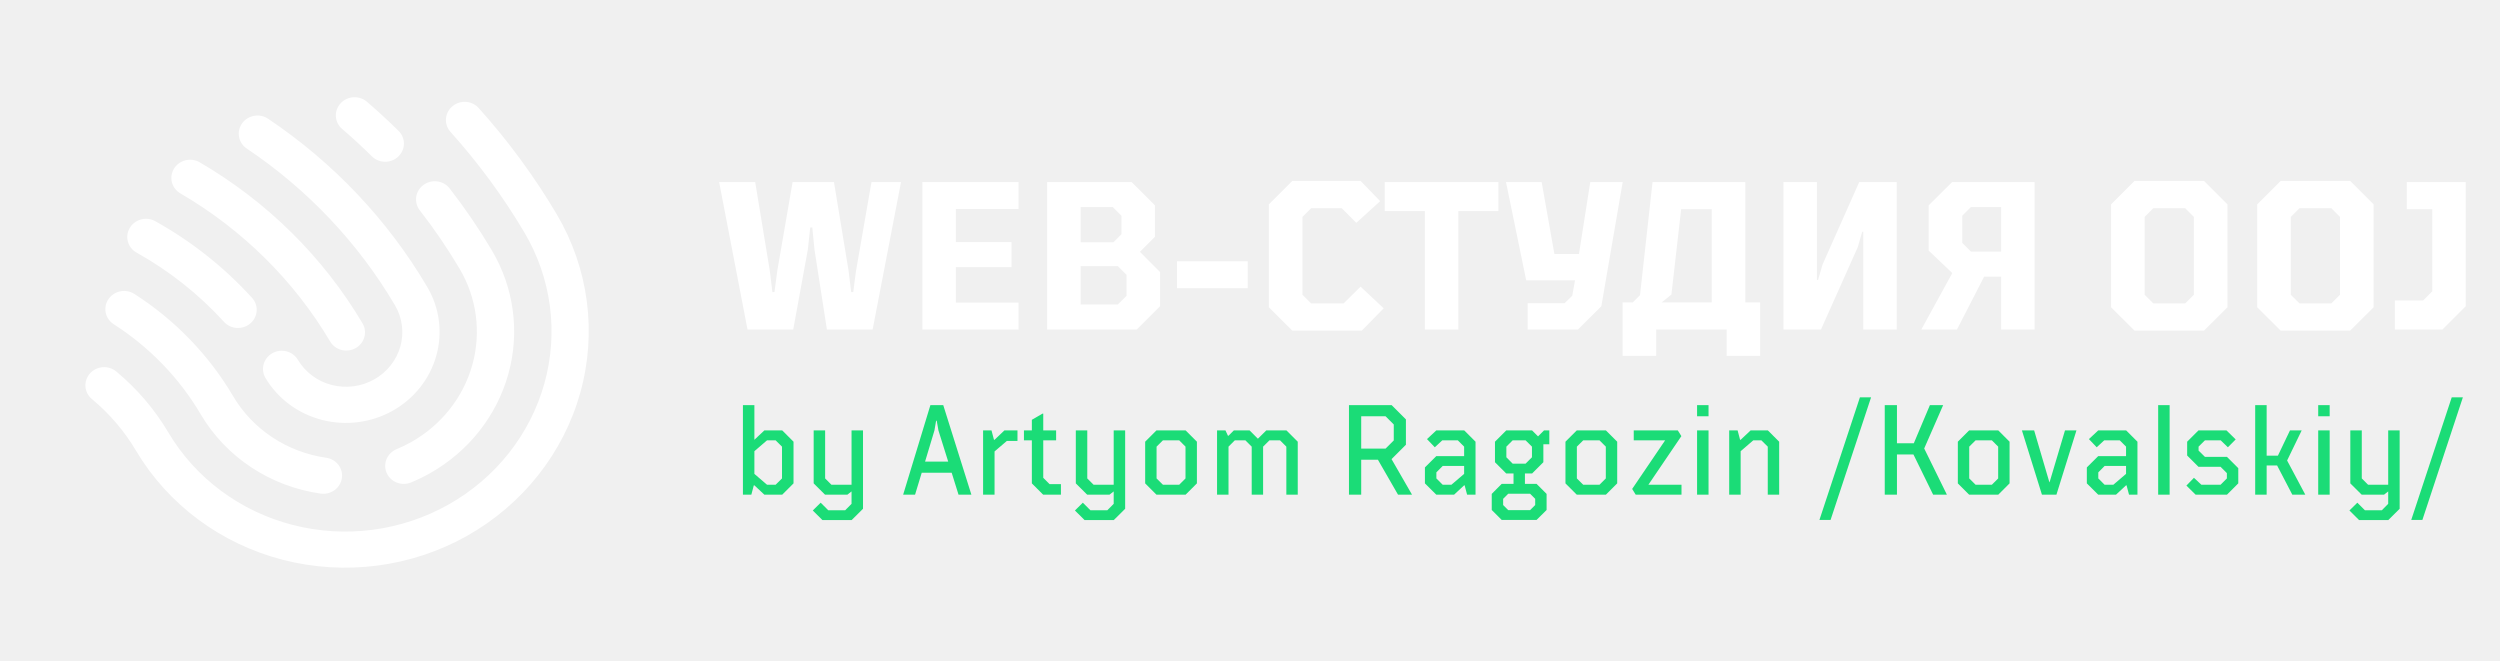
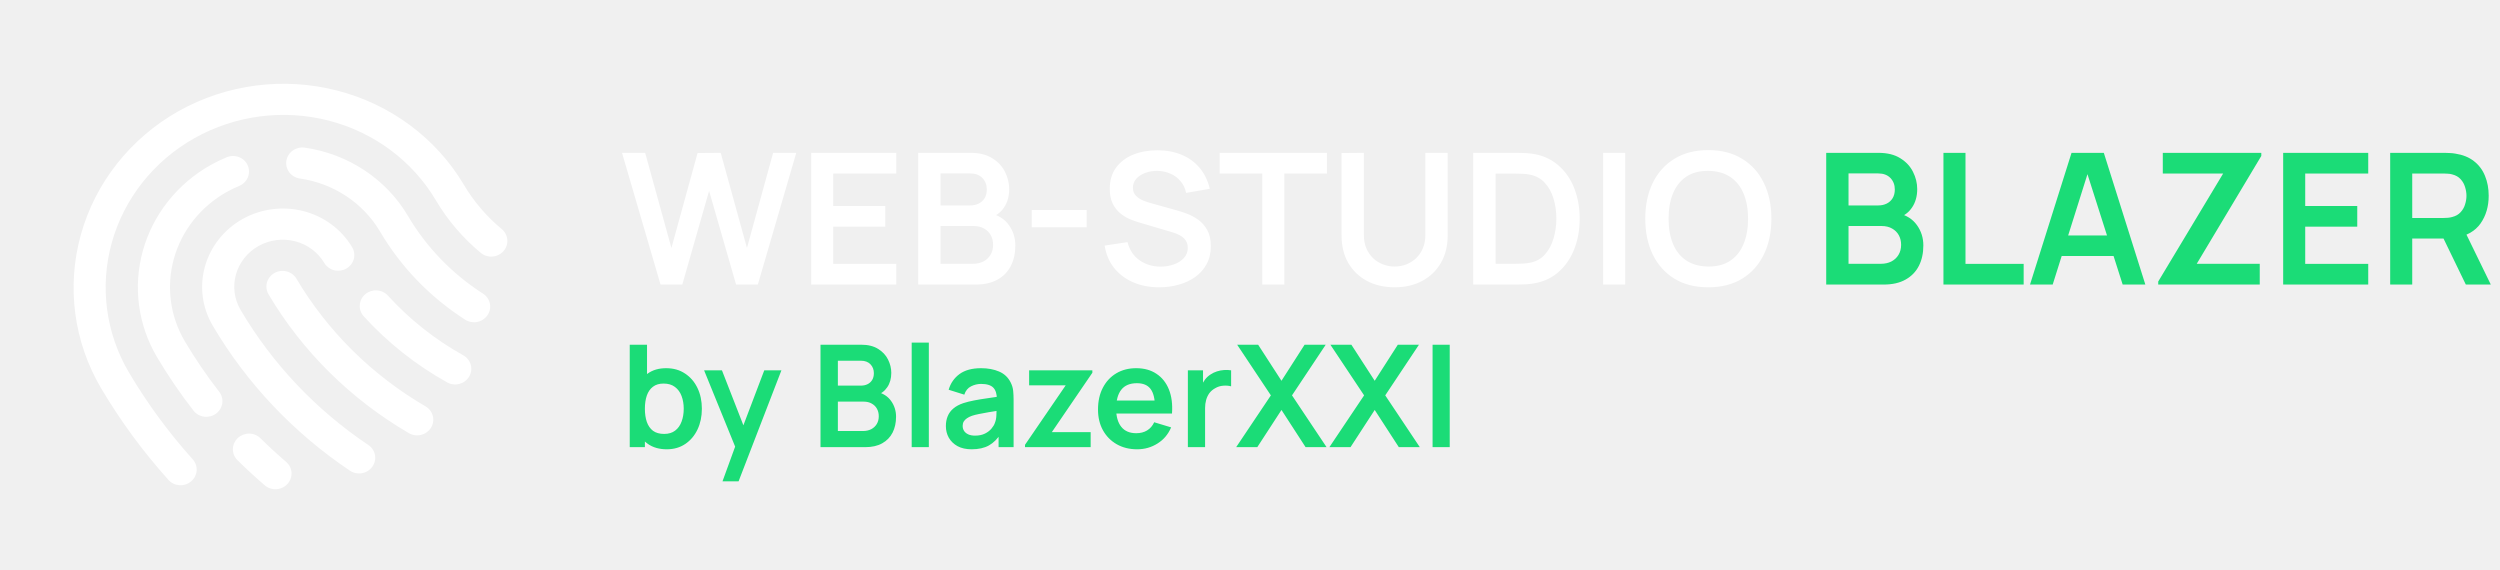
- <svg xmlns="http://www.w3.org/2000/svg" width="212" height="56" viewBox="0 0 212 56" fill="none">
-   <path d="M67.213 15.44H70.72L71.96 22.963L72.179 24.765H72.355L72.592 22.963L73.902 15.44H76.407L73.999 27.946H70.123L69.068 21.161L68.883 19.289H68.707L68.505 21.161L67.266 27.946H63.39L60.982 15.44H64.04L65.28 22.963L65.499 24.765H65.675L65.913 22.963L67.213 15.44ZM86.374 27.946H78.217V15.44H86.374V17.725H81.056V20.528H85.776V22.655H81.056V25.661H86.374V27.946ZM88.799 15.44H95.962L97.94 17.417V20.08L96.665 21.355L98.371 23.068V25.969L96.393 27.946H88.799V15.44ZM95.101 19.86V18.296L94.363 17.558H91.638V20.546H94.415L95.101 19.86ZM95.532 25.081V23.306L94.793 22.567H91.638V25.819H94.793L95.532 25.081ZM105.806 24.439H99.812V22.154H105.806V24.439ZM115.483 28.034H109.585L107.599 26.057V17.329L109.585 15.343H115.377L117.039 17.057L115.017 18.894L113.778 17.654H111.185L110.447 18.393V24.993L111.185 25.731H113.936L115.377 24.308L117.337 26.145L115.483 28.034ZM120.827 17.9H117.425V15.44H127.067V17.9H123.666V27.946H120.827V17.9ZM133.808 27.946H129.545V25.714H132.674L133.325 25.081L133.562 23.771H129.422L127.708 15.44H130.732L131.813 21.539H133.896L134.854 15.44H137.605L135.794 25.969L133.808 27.946ZM140.444 30.179H137.596V25.644H138.458L139.073 25.028L140.136 15.44H148.002V25.644H149.259V30.179H146.42V27.946H140.444V30.179ZM142.562 17.742L141.736 24.976L140.91 25.644H145.155V17.742H142.562ZM157.539 20.959L154.418 27.946H151.237V15.44H154.076V23.736H154.172L154.55 22.436L157.662 15.44H160.843V27.946H158.004V19.649H157.917L157.539 20.959ZM169.694 23.464H168.252L165.95 27.946H162.926L165.554 23.156L163.55 21.249V17.417L165.537 15.44H172.533V27.946H169.694V23.464ZM169.694 17.558H167.136L166.398 18.296V20.599L167.136 21.337H169.694V17.558ZM181.005 28.034L179.019 26.057V17.329L181.005 15.343H186.903L188.889 17.329V26.057L186.903 28.034H181.005ZM186.042 24.993V18.393L185.303 17.654H182.605L181.867 18.393V24.993L182.605 25.731H185.303L186.042 24.993ZM193.398 28.034L191.412 26.057V17.329L193.398 15.343H199.295L201.282 17.329V26.057L199.295 28.034H193.398ZM198.434 24.993V18.393L197.696 17.654H194.998L194.259 18.393V24.993L194.998 25.731H197.696L198.434 24.993ZM207.118 27.946H203.083V25.477H205.483L206.256 24.703V17.742H204.094V15.44H209.095V25.969L207.118 27.946Z" fill="white" />
-   <path d="M63 34.357H63.972V37.295L64.815 36.5H66.335L67.291 37.456V40.99L66.335 41.946H64.815L63.972 41.157H63.923L63.714 41.946H63V34.357ZM65.771 41.108L66.314 40.571V37.875L65.771 37.338H65.046L63.972 38.262V40.185L65.046 41.108H65.771ZM73.183 43.144L72.222 44.1H69.74L68.924 43.289L69.595 42.628L70.234 43.268H71.674L72.211 42.725V41.672L71.862 41.946H69.96L68.999 40.99V36.5H69.971V40.571L70.508 41.108H72.211V36.5H73.183V43.144ZM82.373 41.946H81.282L80.702 40.088H78.162L77.598 41.946H76.588L78.897 34.357H79.988L82.373 41.946ZM79.381 35.678L79.241 36.5L78.446 39.143H80.407L79.579 36.5L79.434 35.678H79.381ZM84.29 37.295H84.338L85.171 36.5H86.282V37.392H85.38L84.338 38.283V41.946H83.366V36.5H84.08L84.29 37.295ZM87.501 37.338H86.83V36.5H87.501V35.598L88.415 35.071H88.468V36.5H89.559V37.338H88.468V40.518L89.005 41.055H89.967V41.946H88.457L87.501 40.99V37.338ZM95.413 43.144L94.451 44.1H91.97L91.154 43.289L91.825 42.628L92.464 43.268H93.904L94.441 42.725V41.672L94.091 41.946H92.19L91.229 40.99V36.5H92.201V40.571L92.738 41.108H94.441V36.5H95.413V43.144ZM100.542 36.5L101.498 37.456V40.99L100.542 41.946H98.066L97.11 40.99V37.456L98.066 36.5H100.542ZM98.619 37.338L98.077 37.875V40.571L98.619 41.108H99.994L100.531 40.571V37.875L99.994 37.338H98.619ZM107.653 37.338L107.111 37.875V41.946H106.144V37.875L105.607 37.338H104.715L104.178 37.875V41.946H103.206V36.5H103.92L104.13 36.951H104.178L104.629 36.5H105.967L106.67 37.204L107.379 36.5H109.093L110.049 37.456V41.946H109.082V37.875L108.545 37.338H107.653ZM119.738 41.946H118.551L116.848 38.987H115.43V41.946H114.393V34.357H118.014L119.222 35.565V37.714L118.003 38.933L119.738 41.946ZM118.191 35.995L117.498 35.302H115.43V38.041H117.498L118.191 37.349V35.995ZM124.169 36.5L125.125 37.456V41.946H124.41L124.201 41.157H124.158L123.309 41.946H121.795L120.833 40.99V39.637L121.795 38.681H124.158V37.875L123.621 37.338H122.31L121.671 37.929L121.01 37.236L121.795 36.5H124.169ZM122.342 39.513L121.805 40.056V40.571L122.342 41.108H123.078L124.158 40.185V39.513H122.342ZM130.302 41.033L131.151 41.882V43.246L130.302 44.089H127.343L126.499 43.246V41.882L127.343 41.033H128.347V40.152H127.729L126.773 39.196V37.456L127.729 36.5H129.921L130.426 37.005L130.931 36.5H131.382V37.676H130.877V39.196L129.921 40.152H129.314V41.033H130.302ZM128.277 37.338L127.74 37.875V38.777L128.277 39.32H129.368L129.91 38.777V37.875L129.368 37.338H128.277ZM127.896 41.871L127.466 42.301V42.827L127.896 43.257H129.754L130.184 42.827V42.301L129.754 41.871H127.896ZM136.183 36.5L137.139 37.456V40.99L136.183 41.946H133.707L132.751 40.99V37.456L133.707 36.5H136.183ZM134.26 37.338L133.718 37.875V40.571L134.26 41.108H135.635L136.173 40.571V37.875L135.635 37.338H134.26ZM138.707 41.946L138.407 41.463L141.205 37.338H138.541V36.5H142.279L142.58 36.983L139.782 41.108H142.591V41.946H138.707ZM143.912 36.5H144.884V41.946H143.912V36.5ZM144.884 35.302H143.912V34.357H144.884V35.302ZM150.873 41.946H149.906V37.875L149.363 37.338H148.681L147.607 38.262V41.946H146.635V36.5H147.349L147.559 37.295H147.607L148.45 36.5H149.917L150.873 37.456V41.946ZM155.233 44.089H154.288L157.72 33.696H158.666L155.233 44.089ZM163.655 34.357H164.778L163.172 38.031L165.095 41.946H163.929L162.259 38.536H160.862V41.946H159.826V34.357H160.862V37.59H162.291L163.655 34.357ZM169.456 36.5L170.412 37.456V40.99L169.456 41.946H166.98L166.024 40.99V37.456L166.98 36.5H169.456ZM167.533 37.338L166.99 37.875V40.571L167.533 41.108H168.908L169.445 40.571V37.875L168.908 37.338H167.533ZM174.386 41.946H173.156L171.459 36.5H172.496L173.785 40.888H173.806L175.111 36.5H176.083L174.386 41.946ZM180.3 36.5L181.256 37.456V41.946H180.541L180.332 41.157H180.289L179.44 41.946H177.926L176.964 40.99V39.637L177.926 38.681H180.289V37.875L179.752 37.338H178.441L177.802 37.929L177.141 37.236L177.926 36.5H180.3ZM178.473 39.513L177.936 40.056V40.571L178.473 41.108H179.209L180.289 40.185V39.513H178.473ZM183.012 34.357H183.984V41.946H183.012V34.357ZM189.806 40.99L188.85 41.946H186.186L185.407 41.178L186.046 40.518L186.68 41.108H188.302L188.839 40.571V40.12L188.302 39.583H186.428L185.471 38.627V37.456L186.428 36.5H188.807L189.586 37.263L188.925 37.929L188.313 37.338H186.981L186.438 37.875V38.208L186.981 38.745H188.85L189.806 39.701V40.99ZM194.189 36.5H195.182L193.947 39.051L195.488 41.946H194.387L193.098 39.47H192.212V41.946H191.24V34.357H192.212V38.638H193.168L194.189 36.5ZM196.584 36.5H197.556V41.946H196.584V36.5ZM197.556 35.302H196.584V34.357H197.556V35.302ZM203.491 43.144L202.529 44.1H200.048L199.232 43.289L199.903 42.628L200.542 43.268H201.982L202.519 42.725V41.672L202.17 41.946H200.268L199.307 40.99V36.5H200.279V40.571L200.816 41.108H202.519V36.5H203.491V43.144ZM205.419 44.089H204.474L207.906 33.696H208.851L205.419 44.089Z" fill="#1BDC77" />
-   <path d="M19.767 33.592C17.713 30.105 14.845 27.137 11.392 24.925C11.043 24.702 10.616 24.622 10.205 24.704C9.794 24.787 9.433 25.023 9.2 25.363C8.967 25.702 8.883 26.117 8.964 26.515C9.046 26.914 9.287 27.264 9.635 27.488C12.681 29.44 15.211 32.059 17.023 35.135C18.081 36.928 19.544 38.464 21.303 39.628C23.062 40.791 25.072 41.553 27.181 41.856C27.596 41.916 28.019 41.815 28.358 41.573C28.697 41.331 28.924 40.969 28.988 40.566C29.053 40.163 28.951 39.753 28.703 39.426C28.456 39.098 28.084 38.88 27.67 38.82C26.029 38.585 24.465 37.992 23.097 37.087C21.729 36.182 20.59 34.987 19.767 33.592ZM30.159 29.52C29.795 29.724 29.363 29.781 28.958 29.677C28.553 29.572 28.208 29.316 28 28.964C24.936 23.793 20.564 19.47 15.296 16.398C15.118 16.295 14.963 16.159 14.84 15.997C14.717 15.835 14.628 15.651 14.578 15.456C14.528 15.26 14.518 15.057 14.55 14.857C14.581 14.658 14.652 14.466 14.76 14.293C14.867 14.12 15.009 13.969 15.176 13.848C15.344 13.728 15.534 13.64 15.736 13.591C15.937 13.542 16.147 13.531 16.352 13.561C16.558 13.59 16.755 13.658 16.933 13.762C22.66 17.1 27.412 21.8 30.744 27.421C30.953 27.773 31.008 28.192 30.898 28.586C30.789 28.979 30.523 29.315 30.159 29.52ZM33.306 34.828C31.486 35.849 29.327 36.129 27.304 35.608C25.28 35.088 23.556 33.808 22.511 32.05C22.303 31.698 22.247 31.279 22.357 30.885C22.467 30.492 22.733 30.156 23.097 29.951C23.46 29.747 23.892 29.69 24.297 29.794C24.702 29.898 25.047 30.155 25.256 30.507C25.882 31.563 26.916 32.332 28.13 32.644C29.345 32.957 30.641 32.788 31.732 32.174C32.824 31.56 33.622 30.552 33.952 29.372C34.281 28.191 34.114 26.934 33.488 25.878C30.373 20.594 26.081 16.056 20.922 12.595C20.752 12.481 20.606 12.335 20.494 12.165C20.383 11.996 20.306 11.807 20.27 11.609C20.234 11.41 20.238 11.207 20.283 11.01C20.327 10.813 20.412 10.626 20.531 10.46C20.649 10.294 20.801 10.152 20.976 10.043C21.151 9.933 21.346 9.858 21.551 9.822C21.755 9.785 21.965 9.788 22.168 9.83C22.371 9.873 22.563 9.953 22.733 10.068C28.275 13.785 32.886 18.659 36.232 24.336C37.273 26.096 37.55 28.189 37.001 30.157C36.453 32.124 35.124 33.804 33.306 34.828ZM39.601 45.445C34.869 48.099 29.256 48.828 23.995 47.474C18.733 46.12 14.252 42.792 11.535 38.221C10.554 36.562 9.288 35.08 7.791 33.837C7.473 33.574 7.277 33.197 7.246 32.792C7.215 32.386 7.351 31.984 7.624 31.674C7.898 31.364 8.286 31.172 8.704 31.139C9.122 31.105 9.536 31.235 9.854 31.498C11.623 32.966 13.12 34.718 14.279 36.678C16.575 40.55 20.366 43.369 24.82 44.515C29.274 45.662 34.025 45.042 38.027 42.791C42.03 40.541 44.957 36.844 46.165 32.515C47.372 28.186 46.76 23.579 44.465 19.707C42.668 16.675 40.57 13.82 38.202 11.184C38.065 11.033 37.961 10.857 37.895 10.666C37.829 10.475 37.803 10.273 37.817 10.072C37.832 9.871 37.887 9.674 37.98 9.493C38.072 9.312 38.201 9.15 38.358 9.017C38.514 8.884 38.697 8.782 38.894 8.717C39.091 8.652 39.299 8.625 39.506 8.638C39.714 8.651 39.916 8.704 40.102 8.793C40.288 8.882 40.453 9.006 40.59 9.158C43.093 11.943 45.31 14.96 47.209 18.165C49.916 22.742 50.635 28.185 49.209 33.299C47.782 38.413 44.327 42.782 39.601 45.445ZM21.231 27.426C20.916 27.696 20.504 27.834 20.085 27.81C19.667 27.786 19.276 27.602 18.999 27.298C16.872 24.96 14.366 22.975 11.579 21.419C11.4 21.319 11.242 21.186 11.116 21.026C10.99 20.866 10.898 20.684 10.845 20.489C10.791 20.295 10.778 20.091 10.806 19.892C10.834 19.692 10.902 19.498 11.006 19.324C11.111 19.149 11.25 18.995 11.415 18.872C11.58 18.749 11.769 18.658 11.97 18.606C12.171 18.553 12.38 18.539 12.586 18.565C12.792 18.591 12.99 18.656 13.17 18.757C16.252 20.477 19.023 22.673 21.375 25.259C21.652 25.563 21.793 25.962 21.765 26.369C21.738 26.775 21.546 27.155 21.231 27.426ZM36.454 40.137C35.938 40.426 35.405 40.685 34.857 40.911C34.665 40.99 34.46 41.032 34.252 41.034C34.044 41.036 33.838 40.998 33.646 40.923C33.454 40.847 33.279 40.736 33.132 40.595C32.984 40.453 32.867 40.285 32.787 40.1C32.625 39.725 32.623 39.303 32.782 38.925C32.861 38.738 32.977 38.568 33.123 38.424C33.27 38.28 33.444 38.165 33.635 38.086C34.062 37.91 34.478 37.709 34.88 37.483C37.425 36.048 39.285 33.696 40.053 30.942C40.821 28.188 40.434 25.258 38.976 22.793C37.957 21.073 36.828 19.417 35.597 17.834C35.345 17.51 35.237 17.101 35.295 16.698C35.354 16.294 35.575 15.929 35.911 15.683C36.246 15.436 36.668 15.328 37.083 15.383C37.498 15.438 37.873 15.65 38.126 15.974C39.435 17.659 40.636 19.421 41.721 21.25C43.594 24.419 44.092 28.187 43.105 31.728C42.117 35.268 39.725 38.293 36.454 40.137ZM33.775 13.275C33.626 13.417 33.45 13.529 33.257 13.605C33.064 13.681 32.858 13.719 32.65 13.718C32.443 13.716 32.237 13.675 32.047 13.597C31.856 13.518 31.683 13.404 31.538 13.26C30.727 12.458 29.877 11.675 29.01 10.932C28.855 10.8 28.728 10.638 28.638 10.457C28.547 10.276 28.494 10.08 28.482 9.879C28.469 9.677 28.498 9.476 28.566 9.285C28.634 9.094 28.74 8.918 28.878 8.766C29.016 8.615 29.183 8.491 29.37 8.402C29.557 8.313 29.76 8.26 29.967 8.247C30.174 8.234 30.382 8.261 30.578 8.326C30.775 8.39 30.956 8.492 31.111 8.625C32.034 9.416 32.94 10.25 33.803 11.104C33.948 11.248 34.062 11.418 34.139 11.605C34.217 11.791 34.255 11.991 34.252 12.193C34.249 12.395 34.206 12.594 34.124 12.78C34.042 12.965 33.923 13.134 33.775 13.275Z" fill="white" />
+ <svg xmlns="http://www.w3.org/2000/svg" width="246" height="56" viewBox="0 0 246 56" fill="none">
+   <path d="M37.4 22.791C39.454 26.278 42.322 29.247 45.776 31.459C46.125 31.682 46.551 31.761 46.962 31.679C47.373 31.597 47.734 31.36 47.967 31.021C48.2 30.681 48.285 30.267 48.203 29.868C48.122 29.47 47.88 29.12 47.532 28.896C44.486 26.944 41.956 24.325 40.144 21.249C39.086 19.455 37.623 17.92 35.864 16.756C34.105 15.592 32.096 14.831 29.986 14.528C29.572 14.467 29.148 14.569 28.809 14.811C28.471 15.053 28.244 15.415 28.179 15.818C28.114 16.22 28.217 16.63 28.464 16.958C28.711 17.285 29.083 17.503 29.497 17.564C31.139 17.799 32.702 18.392 34.07 19.297C35.439 20.202 36.577 21.396 37.4 22.791ZM27.009 26.864C27.372 26.659 27.804 26.603 28.209 26.707C28.614 26.811 28.959 27.068 29.168 27.42C32.232 32.59 36.603 36.914 41.871 39.986C42.049 40.089 42.204 40.225 42.327 40.387C42.451 40.548 42.54 40.732 42.589 40.928C42.639 41.123 42.649 41.327 42.617 41.526C42.586 41.726 42.515 41.918 42.407 42.091C42.3 42.264 42.158 42.415 41.991 42.536C41.824 42.656 41.634 42.743 41.432 42.793C41.23 42.842 41.02 42.852 40.815 42.823C40.61 42.794 40.412 42.725 40.235 42.622C34.507 39.283 29.755 34.583 26.423 28.962C26.215 28.61 26.159 28.192 26.269 27.798C26.379 27.405 26.645 27.069 27.009 26.864ZM23.861 21.555C25.681 20.535 27.84 20.254 29.864 20.775C31.887 21.296 33.611 22.576 34.656 24.334C34.865 24.686 34.92 25.105 34.81 25.498C34.701 25.892 34.435 26.228 34.071 26.433C33.707 26.637 33.275 26.694 32.87 26.589C32.465 26.485 32.12 26.229 31.912 25.877C31.286 24.821 30.252 24.052 29.037 23.739C27.822 23.427 26.527 23.596 25.435 24.21C24.343 24.823 23.545 25.831 23.216 27.012C22.886 28.193 23.053 29.449 23.679 30.505C26.794 35.79 31.087 40.328 36.245 43.789C36.416 43.903 36.561 44.049 36.673 44.218C36.785 44.388 36.861 44.577 36.897 44.775C36.934 44.973 36.929 45.177 36.885 45.374C36.84 45.571 36.756 45.758 36.637 45.924C36.518 46.09 36.367 46.231 36.191 46.341C36.016 46.451 35.821 46.526 35.617 46.562C35.412 46.599 35.202 46.596 34.999 46.553C34.797 46.511 34.605 46.43 34.434 46.316C28.892 42.598 24.281 37.724 20.935 32.048C19.894 30.288 19.617 28.194 20.166 26.227C20.715 24.26 22.044 22.58 23.861 21.555ZM17.566 10.938C22.298 8.285 27.911 7.555 33.172 8.91C38.434 10.264 42.915 13.592 45.633 18.163C46.613 19.822 47.879 21.304 49.376 22.546C49.694 22.81 49.89 23.186 49.921 23.592C49.952 23.997 49.816 24.399 49.543 24.709C49.27 25.019 48.881 25.212 48.463 25.245C48.045 25.278 47.631 25.149 47.313 24.886C45.544 23.418 44.047 21.666 42.888 19.706C40.593 15.834 36.801 13.015 32.347 11.868C27.894 10.722 23.143 11.342 19.14 13.592C15.137 15.843 12.21 19.539 11.003 23.868C9.795 28.197 10.407 32.804 12.703 36.676C14.5 39.709 16.597 42.563 18.966 45.199C19.102 45.351 19.206 45.527 19.272 45.718C19.338 45.909 19.365 46.11 19.35 46.312C19.336 46.513 19.28 46.71 19.188 46.891C19.095 47.072 18.966 47.233 18.81 47.366C18.653 47.499 18.471 47.602 18.273 47.666C18.076 47.731 17.868 47.758 17.661 47.745C17.454 47.732 17.251 47.68 17.066 47.591C16.88 47.502 16.714 47.378 16.578 47.226C14.075 44.441 11.858 41.424 9.958 38.219C7.252 33.642 6.532 28.199 7.959 23.085C9.385 17.97 12.84 13.602 17.566 10.938ZM35.936 28.958C36.252 28.688 36.663 28.55 37.082 28.574C37.5 28.598 37.891 28.782 38.168 29.085C40.295 31.423 42.801 33.409 45.588 34.964C45.768 35.065 45.925 35.198 46.051 35.358C46.177 35.517 46.269 35.7 46.323 35.894C46.376 36.089 46.389 36.292 46.361 36.492C46.333 36.692 46.265 36.885 46.161 37.06C46.056 37.235 45.918 37.389 45.752 37.512C45.587 37.635 45.398 37.725 45.198 37.778C44.997 37.831 44.787 37.844 44.581 37.818C44.376 37.793 44.177 37.727 43.998 37.627C40.916 35.907 38.144 33.711 35.792 31.125C35.515 30.821 35.375 30.422 35.402 30.015C35.429 29.609 35.621 29.229 35.936 28.958ZM20.714 16.247C21.229 15.957 21.763 15.698 22.311 15.472C22.502 15.393 22.708 15.352 22.915 15.35C23.123 15.348 23.329 15.386 23.521 15.461C23.713 15.536 23.888 15.648 24.036 15.789C24.183 15.93 24.3 16.098 24.38 16.284C24.542 16.658 24.544 17.081 24.385 17.459C24.306 17.646 24.19 17.816 24.044 17.96C23.898 18.104 23.724 18.218 23.532 18.297C23.105 18.474 22.689 18.675 22.288 18.901C19.743 20.336 17.882 22.688 17.114 25.442C16.346 28.195 16.733 31.126 18.191 33.591C19.21 35.31 20.339 36.967 21.57 38.55C21.822 38.874 21.931 39.282 21.872 39.686C21.813 40.089 21.592 40.454 21.256 40.701C20.921 40.948 20.5 41.055 20.084 41.001C19.669 40.946 19.294 40.733 19.042 40.409C17.732 38.725 16.532 36.963 15.447 35.134C13.573 31.965 13.075 28.197 14.062 24.656C15.05 21.115 17.442 18.091 20.714 16.247ZM23.393 43.108C23.541 42.967 23.717 42.855 23.91 42.779C24.103 42.703 24.309 42.664 24.517 42.666C24.725 42.667 24.93 42.709 25.121 42.787C25.312 42.865 25.485 42.98 25.629 43.124C26.44 43.926 27.291 44.709 28.157 45.451C28.312 45.584 28.439 45.746 28.53 45.927C28.62 46.107 28.673 46.304 28.686 46.505C28.698 46.706 28.669 46.908 28.601 47.099C28.533 47.29 28.427 47.466 28.289 47.617C28.151 47.769 27.984 47.893 27.797 47.982C27.61 48.071 27.408 48.124 27.2 48.137C26.993 48.15 26.785 48.123 26.589 48.058C26.393 47.993 26.212 47.892 26.056 47.758C25.133 46.968 24.227 46.134 23.364 45.279C23.219 45.136 23.105 44.966 23.028 44.779C22.951 44.592 22.913 44.392 22.915 44.191C22.918 43.989 22.961 43.79 23.043 43.604C23.125 43.419 23.244 43.25 23.393 43.108Z" fill="white" />
+   <path d="M64.996 28L61.207 15.04H63.484L66.067 24.4L68.641 15.058L70.918 15.04L73.501 24.4L76.075 15.04H78.352L74.572 28H72.43L69.775 18.784L67.138 28H64.996ZM79.82 28V15.04H88.191V17.074H81.99V20.269H87.111V22.303H81.99V25.966H88.191V28H79.82ZM90.35 28V15.04H95.489C96.365 15.04 97.082 15.217 97.64 15.571C98.204 15.919 98.621 16.366 98.891 16.912C99.167 17.458 99.305 18.022 99.305 18.604C99.305 19.318 99.134 19.924 98.792 20.422C98.456 20.92 97.997 21.256 97.415 21.43V20.98C98.231 21.166 98.849 21.553 99.269 22.141C99.695 22.729 99.908 23.398 99.908 24.148C99.908 24.916 99.761 25.588 99.467 26.164C99.173 26.74 98.735 27.19 98.153 27.514C97.577 27.838 96.863 28 96.011 28H90.35ZM92.546 25.957H95.741C96.119 25.957 96.458 25.882 96.758 25.732C97.058 25.576 97.292 25.36 97.46 25.084C97.634 24.802 97.721 24.469 97.721 24.085C97.721 23.737 97.646 23.425 97.496 23.149C97.346 22.873 97.127 22.654 96.839 22.492C96.551 22.324 96.206 22.24 95.804 22.24H92.546V25.957ZM92.546 20.215H95.462C95.774 20.215 96.053 20.155 96.299 20.035C96.545 19.915 96.74 19.738 96.884 19.504C97.028 19.27 97.1 18.982 97.1 18.64C97.1 18.19 96.956 17.815 96.668 17.515C96.38 17.215 95.978 17.065 95.462 17.065H92.546V20.215ZM101.525 22.366V20.665H106.925V22.366H101.525ZM114.061 28.27C113.113 28.27 112.258 28.105 111.496 27.775C110.74 27.445 110.116 26.974 109.624 26.362C109.138 25.744 108.829 25.012 108.697 24.166L110.947 23.824C111.139 24.592 111.532 25.186 112.126 25.606C112.726 26.026 113.416 26.236 114.196 26.236C114.658 26.236 115.093 26.164 115.501 26.02C115.909 25.876 116.239 25.666 116.491 25.39C116.749 25.114 116.878 24.775 116.878 24.373C116.878 24.193 116.848 24.028 116.788 23.878C116.728 23.722 116.638 23.584 116.518 23.464C116.404 23.344 116.254 23.236 116.068 23.14C115.888 23.038 115.678 22.951 115.438 22.879L112.09 21.889C111.802 21.805 111.49 21.694 111.154 21.556C110.824 21.412 110.509 21.217 110.209 20.971C109.915 20.719 109.672 20.401 109.48 20.017C109.294 19.627 109.201 19.147 109.201 18.577C109.201 17.743 109.411 17.044 109.831 16.48C110.257 15.91 110.827 15.484 111.541 15.202C112.261 14.92 113.059 14.782 113.935 14.788C114.823 14.794 115.615 14.947 116.311 15.247C117.007 15.541 117.589 15.97 118.057 16.534C118.525 17.098 118.855 17.779 119.047 18.577L116.716 18.982C116.62 18.526 116.434 18.139 116.158 17.821C115.888 17.497 115.555 17.251 115.159 17.083C114.769 16.915 114.352 16.825 113.908 16.813C113.476 16.807 113.074 16.873 112.702 17.011C112.336 17.143 112.039 17.335 111.811 17.587C111.589 17.839 111.478 18.133 111.478 18.469C111.478 18.787 111.574 19.048 111.766 19.252C111.958 19.45 112.195 19.609 112.477 19.729C112.765 19.843 113.056 19.939 113.35 20.017L115.672 20.665C115.99 20.749 116.347 20.863 116.743 21.007C117.139 21.151 117.52 21.352 117.886 21.61C118.252 21.868 118.552 22.207 118.786 22.627C119.026 23.047 119.146 23.581 119.146 24.229C119.146 24.901 119.005 25.492 118.723 26.002C118.447 26.506 118.072 26.926 117.598 27.262C117.124 27.598 116.581 27.85 115.969 28.018C115.363 28.186 114.727 28.27 114.061 28.27ZM124.208 28V17.074H120.014V15.04H130.571V17.074H126.377V28H124.208ZM137.23 28.27C136.198 28.27 135.289 28.06 134.503 27.64C133.723 27.22 133.111 26.629 132.667 25.867C132.229 25.105 132.01 24.211 132.01 23.185V15.058L134.206 15.04V23.131C134.206 23.617 134.287 24.052 134.449 24.436C134.617 24.82 134.842 25.147 135.124 25.417C135.406 25.681 135.73 25.882 136.096 26.02C136.462 26.158 136.84 26.227 137.23 26.227C137.632 26.227 138.013 26.158 138.373 26.02C138.739 25.876 139.063 25.672 139.345 25.408C139.627 25.138 139.849 24.811 140.011 24.427C140.173 24.043 140.254 23.611 140.254 23.131V15.04H142.45V23.185C142.45 24.211 142.228 25.105 141.784 25.867C141.346 26.629 140.734 27.22 139.948 27.64C139.168 28.06 138.262 28.27 137.23 28.27ZM144.965 28V15.04H149.096C149.204 15.04 149.417 15.043 149.735 15.049C150.059 15.055 150.371 15.076 150.671 15.112C151.697 15.244 152.564 15.61 153.272 16.21C153.986 16.804 154.526 17.563 154.892 18.487C155.258 19.411 155.441 20.422 155.441 21.52C155.441 22.618 155.258 23.629 154.892 24.553C154.526 25.477 153.986 26.239 153.272 26.839C152.564 27.433 151.697 27.796 150.671 27.928C150.377 27.964 150.068 27.985 149.744 27.991C149.42 27.997 149.204 28 149.096 28H144.965ZM147.17 25.957H149.096C149.276 25.957 149.504 25.951 149.78 25.939C150.062 25.927 150.311 25.9 150.527 25.858C151.139 25.744 151.637 25.471 152.021 25.039C152.405 24.607 152.687 24.082 152.867 23.464C153.053 22.846 153.146 22.198 153.146 21.52C153.146 20.818 153.053 20.158 152.867 19.54C152.681 18.922 152.393 18.403 152.003 17.983C151.619 17.563 151.127 17.296 150.527 17.182C150.311 17.134 150.062 17.107 149.78 17.101C149.504 17.089 149.276 17.083 149.096 17.083H147.17V25.957ZM157.749 28V15.04H159.918V28H157.749ZM168.095 28.27C166.799 28.27 165.689 27.988 164.765 27.424C163.841 26.854 163.13 26.062 162.632 25.048C162.14 24.034 161.894 22.858 161.894 21.52C161.894 20.182 162.14 19.006 162.632 17.992C163.13 16.978 163.841 16.189 164.765 15.625C165.689 15.055 166.799 14.77 168.095 14.77C169.391 14.77 170.501 15.055 171.425 15.625C172.355 16.189 173.066 16.978 173.558 17.992C174.056 19.006 174.305 20.182 174.305 21.52C174.305 22.858 174.056 24.034 173.558 25.048C173.066 26.062 172.355 26.854 171.425 27.424C170.501 27.988 169.391 28.27 168.095 28.27ZM168.095 26.227C168.965 26.233 169.688 26.041 170.264 25.651C170.846 25.261 171.281 24.712 171.569 24.004C171.863 23.296 172.01 22.468 172.01 21.52C172.01 20.572 171.863 19.75 171.569 19.054C171.281 18.352 170.846 17.806 170.264 17.416C169.688 17.026 168.965 16.825 168.095 16.813C167.225 16.807 166.502 16.999 165.926 17.389C165.35 17.779 164.915 18.328 164.621 19.036C164.333 19.744 164.189 20.572 164.189 21.52C164.189 22.468 164.333 23.293 164.621 23.995C164.909 24.691 165.341 25.234 165.917 25.624C166.499 26.014 167.225 26.215 168.095 26.227Z" fill="white" />
+   <path d="M179.699 28V15.04H184.838C185.714 15.04 186.431 15.217 186.989 15.571C187.553 15.919 187.97 16.366 188.24 16.912C188.516 17.458 188.654 18.022 188.654 18.604C188.654 19.318 188.483 19.924 188.141 20.422C187.805 20.92 187.346 21.256 186.764 21.43V20.98C187.58 21.166 188.198 21.553 188.618 22.141C189.044 22.729 189.257 23.398 189.257 24.148C189.257 24.916 189.11 25.588 188.816 26.164C188.522 26.74 188.084 27.19 187.502 27.514C186.926 27.838 186.212 28 185.36 28H179.699ZM181.895 25.957H185.09C185.468 25.957 185.807 25.882 186.107 25.732C186.407 25.576 186.641 25.36 186.809 25.084C186.983 24.802 187.07 24.469 187.07 24.085C187.07 23.737 186.995 23.425 186.845 23.149C186.695 22.873 186.476 22.654 186.188 22.492C185.9 22.324 185.555 22.24 185.153 22.24H181.895V25.957ZM181.895 20.215H184.811C185.123 20.215 185.402 20.155 185.648 20.035C185.894 19.915 186.089 19.738 186.233 19.504C186.377 19.27 186.449 18.982 186.449 18.64C186.449 18.19 186.305 17.815 186.017 17.515C185.729 17.215 185.327 17.065 184.811 17.065H181.895V20.215ZM191.235 28V15.04H193.404V25.966H199.128V28H191.235ZM199.753 28L203.839 15.04H207.016L211.102 28H208.87L205.162 16.372H205.648L201.985 28H199.753ZM202.03 25.192V23.167H208.834V25.192H202.03ZM212.369 28V27.703L218.759 17.074H212.819V15.04H222.512V15.346L216.158 25.957H222.359V28H212.369ZM224.664 28V15.04H233.034V17.074H226.833V20.269H231.954V22.303H226.833V25.966H233.034V28H224.664ZM235.194 28V15.04H240.549C240.675 15.04 240.837 15.046 241.035 15.058C241.233 15.064 241.416 15.082 241.584 15.112C242.334 15.226 242.952 15.475 243.438 15.859C243.93 16.243 244.293 16.729 244.527 17.317C244.767 17.899 244.887 18.547 244.887 19.261C244.887 20.317 244.62 21.226 244.086 21.988C243.552 22.744 242.733 23.212 241.629 23.392L240.702 23.473H237.363V28H235.194ZM242.637 28L240.081 22.726L242.286 22.24L245.094 28H242.637ZM237.363 21.448H240.459C240.579 21.448 240.714 21.442 240.864 21.43C241.014 21.418 241.152 21.394 241.278 21.358C241.638 21.268 241.92 21.109 242.124 20.881C242.334 20.653 242.481 20.395 242.565 20.107C242.655 19.819 242.7 19.537 242.7 19.261C242.7 18.985 242.655 18.703 242.565 18.415C242.481 18.121 242.334 17.86 242.124 17.632C241.92 17.404 241.638 17.245 241.278 17.155C241.152 17.119 241.014 17.098 240.864 17.092C240.714 17.08 240.579 17.074 240.459 17.074H237.363V21.448Z" fill="#1BDC77" />
+   <path d="M65.613 44.21C64.876 44.21 64.257 44.035 63.758 43.685C63.259 43.335 62.883 42.859 62.631 42.257C62.379 41.65 62.253 40.971 62.253 40.22C62.253 39.459 62.379 38.778 62.631 38.176C62.883 37.574 63.252 37.1 63.737 36.755C64.227 36.405 64.831 36.23 65.55 36.23C66.264 36.23 66.882 36.405 67.405 36.755C67.932 37.1 68.341 37.574 68.63 38.176C68.919 38.773 69.064 39.455 69.064 40.22C69.064 40.976 68.922 41.655 68.637 42.257C68.352 42.859 67.951 43.335 67.433 43.685C66.915 44.035 66.308 44.21 65.613 44.21ZM61.966 44V33.92H63.667V38.694H63.457V44H61.966ZM65.354 42.698C65.793 42.698 66.154 42.588 66.439 42.369C66.724 42.15 66.934 41.853 67.069 41.48C67.209 41.102 67.279 40.682 67.279 40.22C67.279 39.763 67.209 39.347 67.069 38.974C66.929 38.596 66.712 38.297 66.418 38.078C66.124 37.854 65.751 37.742 65.298 37.742C64.869 37.742 64.519 37.847 64.248 38.057C63.977 38.262 63.777 38.552 63.646 38.925C63.52 39.294 63.457 39.725 63.457 40.22C63.457 40.71 63.52 41.142 63.646 41.515C63.777 41.888 63.98 42.18 64.255 42.39C64.535 42.595 64.901 42.698 65.354 42.698ZM71.095 47.36L72.551 43.363L72.579 44.539L69.282 36.44H71.039L73.377 42.432H72.929L75.204 36.44H76.891L72.677 47.36H71.095ZM80.738 44V33.92H84.735C85.416 33.92 85.974 34.058 86.408 34.333C86.846 34.604 87.171 34.951 87.381 35.376C87.595 35.801 87.703 36.239 87.703 36.692C87.703 37.247 87.57 37.719 87.304 38.106C87.042 38.493 86.685 38.755 86.233 38.89V38.54C86.867 38.685 87.348 38.986 87.675 39.443C88.006 39.9 88.172 40.421 88.172 41.004C88.172 41.601 88.057 42.124 87.829 42.572C87.6 43.02 87.259 43.37 86.807 43.622C86.359 43.874 85.803 44 85.141 44H80.738ZM82.446 42.411H84.931C85.225 42.411 85.488 42.353 85.722 42.236C85.955 42.115 86.137 41.947 86.268 41.732C86.403 41.513 86.471 41.254 86.471 40.955C86.471 40.684 86.412 40.442 86.296 40.227C86.179 40.012 86.009 39.842 85.785 39.716C85.561 39.585 85.292 39.52 84.98 39.52H82.446V42.411ZM82.446 37.945H84.714C84.956 37.945 85.173 37.898 85.365 37.805C85.556 37.712 85.708 37.574 85.82 37.392C85.932 37.21 85.988 36.986 85.988 36.72C85.988 36.37 85.876 36.078 85.652 35.845C85.428 35.612 85.115 35.495 84.714 35.495H82.446V37.945ZM89.71 44V33.71H91.397V44H89.71ZM95.608 44.21C95.062 44.21 94.6 44.107 94.222 43.902C93.844 43.692 93.557 43.414 93.361 43.069C93.169 42.724 93.074 42.343 93.074 41.928C93.074 41.564 93.134 41.237 93.256 40.948C93.377 40.654 93.564 40.402 93.816 40.192C94.068 39.977 94.394 39.802 94.796 39.667C95.099 39.569 95.454 39.48 95.86 39.401C96.27 39.322 96.714 39.249 97.19 39.184C97.67 39.114 98.172 39.039 98.695 38.96L98.093 39.303C98.097 38.78 97.981 38.395 97.743 38.148C97.505 37.901 97.103 37.777 96.539 37.777C96.198 37.777 95.869 37.856 95.552 38.015C95.234 38.174 95.013 38.447 94.887 38.834L93.347 38.351C93.533 37.712 93.888 37.198 94.411 36.811C94.938 36.424 95.647 36.23 96.539 36.23C97.211 36.23 97.801 36.34 98.31 36.559C98.823 36.778 99.203 37.138 99.451 37.637C99.586 37.903 99.668 38.176 99.696 38.456C99.724 38.731 99.738 39.032 99.738 39.359V44H98.261V42.362L98.506 42.628C98.165 43.174 97.766 43.575 97.309 43.832C96.856 44.084 96.289 44.21 95.608 44.21ZM95.944 42.866C96.326 42.866 96.653 42.798 96.924 42.663C97.194 42.528 97.409 42.362 97.568 42.166C97.731 41.97 97.841 41.786 97.897 41.613C97.985 41.398 98.034 41.153 98.044 40.878C98.058 40.598 98.065 40.372 98.065 40.199L98.583 40.353C98.074 40.432 97.638 40.502 97.274 40.563C96.91 40.624 96.597 40.682 96.336 40.738C96.074 40.789 95.843 40.848 95.643 40.913C95.447 40.983 95.281 41.065 95.146 41.158C95.01 41.251 94.905 41.359 94.831 41.48C94.761 41.601 94.726 41.744 94.726 41.907C94.726 42.094 94.772 42.259 94.866 42.404C94.959 42.544 95.094 42.656 95.272 42.74C95.454 42.824 95.678 42.866 95.944 42.866ZM100.86 44V43.769L104.864 37.917H101.266V36.44H107.489V36.678L103.499 42.523H107.321V44H100.86ZM111.901 44.21C111.136 44.21 110.464 44.044 109.885 43.713C109.307 43.382 108.854 42.922 108.527 42.334C108.205 41.746 108.044 41.069 108.044 40.304C108.044 39.478 108.203 38.762 108.52 38.155C108.838 37.544 109.279 37.07 109.843 36.734C110.408 36.398 111.061 36.23 111.803 36.23C112.587 36.23 113.252 36.414 113.798 36.783C114.349 37.147 114.757 37.663 115.023 38.33C115.289 38.997 115.39 39.784 115.324 40.689H113.651V40.073C113.647 39.252 113.502 38.652 113.217 38.274C112.933 37.896 112.485 37.707 111.873 37.707C111.183 37.707 110.669 37.922 110.333 38.351C109.997 38.776 109.829 39.399 109.829 40.22C109.829 40.985 109.997 41.578 110.333 41.998C110.669 42.418 111.159 42.628 111.803 42.628C112.219 42.628 112.576 42.537 112.874 42.355C113.178 42.168 113.411 41.9 113.574 41.55L115.24 42.054C114.951 42.735 114.503 43.265 113.896 43.643C113.294 44.021 112.629 44.21 111.901 44.21ZM109.297 40.689V39.415H114.498V40.689H109.297ZM116.886 44V36.44H118.377V38.281L118.195 38.043C118.289 37.791 118.412 37.562 118.566 37.357C118.725 37.147 118.914 36.974 119.133 36.839C119.32 36.713 119.525 36.615 119.749 36.545C119.978 36.47 120.211 36.426 120.449 36.412C120.687 36.393 120.918 36.403 121.142 36.44V38.015C120.918 37.95 120.659 37.929 120.365 37.952C120.076 37.975 119.815 38.057 119.581 38.197C119.348 38.323 119.157 38.484 119.007 38.68C118.863 38.876 118.755 39.1 118.685 39.352C118.615 39.599 118.58 39.868 118.58 40.157V44H116.886ZM121.638 44L125.054 38.904L121.736 33.92H123.801L126.097 37.469L128.372 33.92H130.451L127.133 38.904L130.535 44H128.47L126.097 40.339L123.717 44H121.638ZM130.812 44L134.228 38.904L130.91 33.92H132.975L135.271 37.469L137.546 33.92H139.625L136.307 38.904L139.709 44H137.644L135.271 40.339L132.891 44H130.812ZM140.966 44V33.92H142.653V44H140.966Z" fill="#1BDC77" />
</svg>
